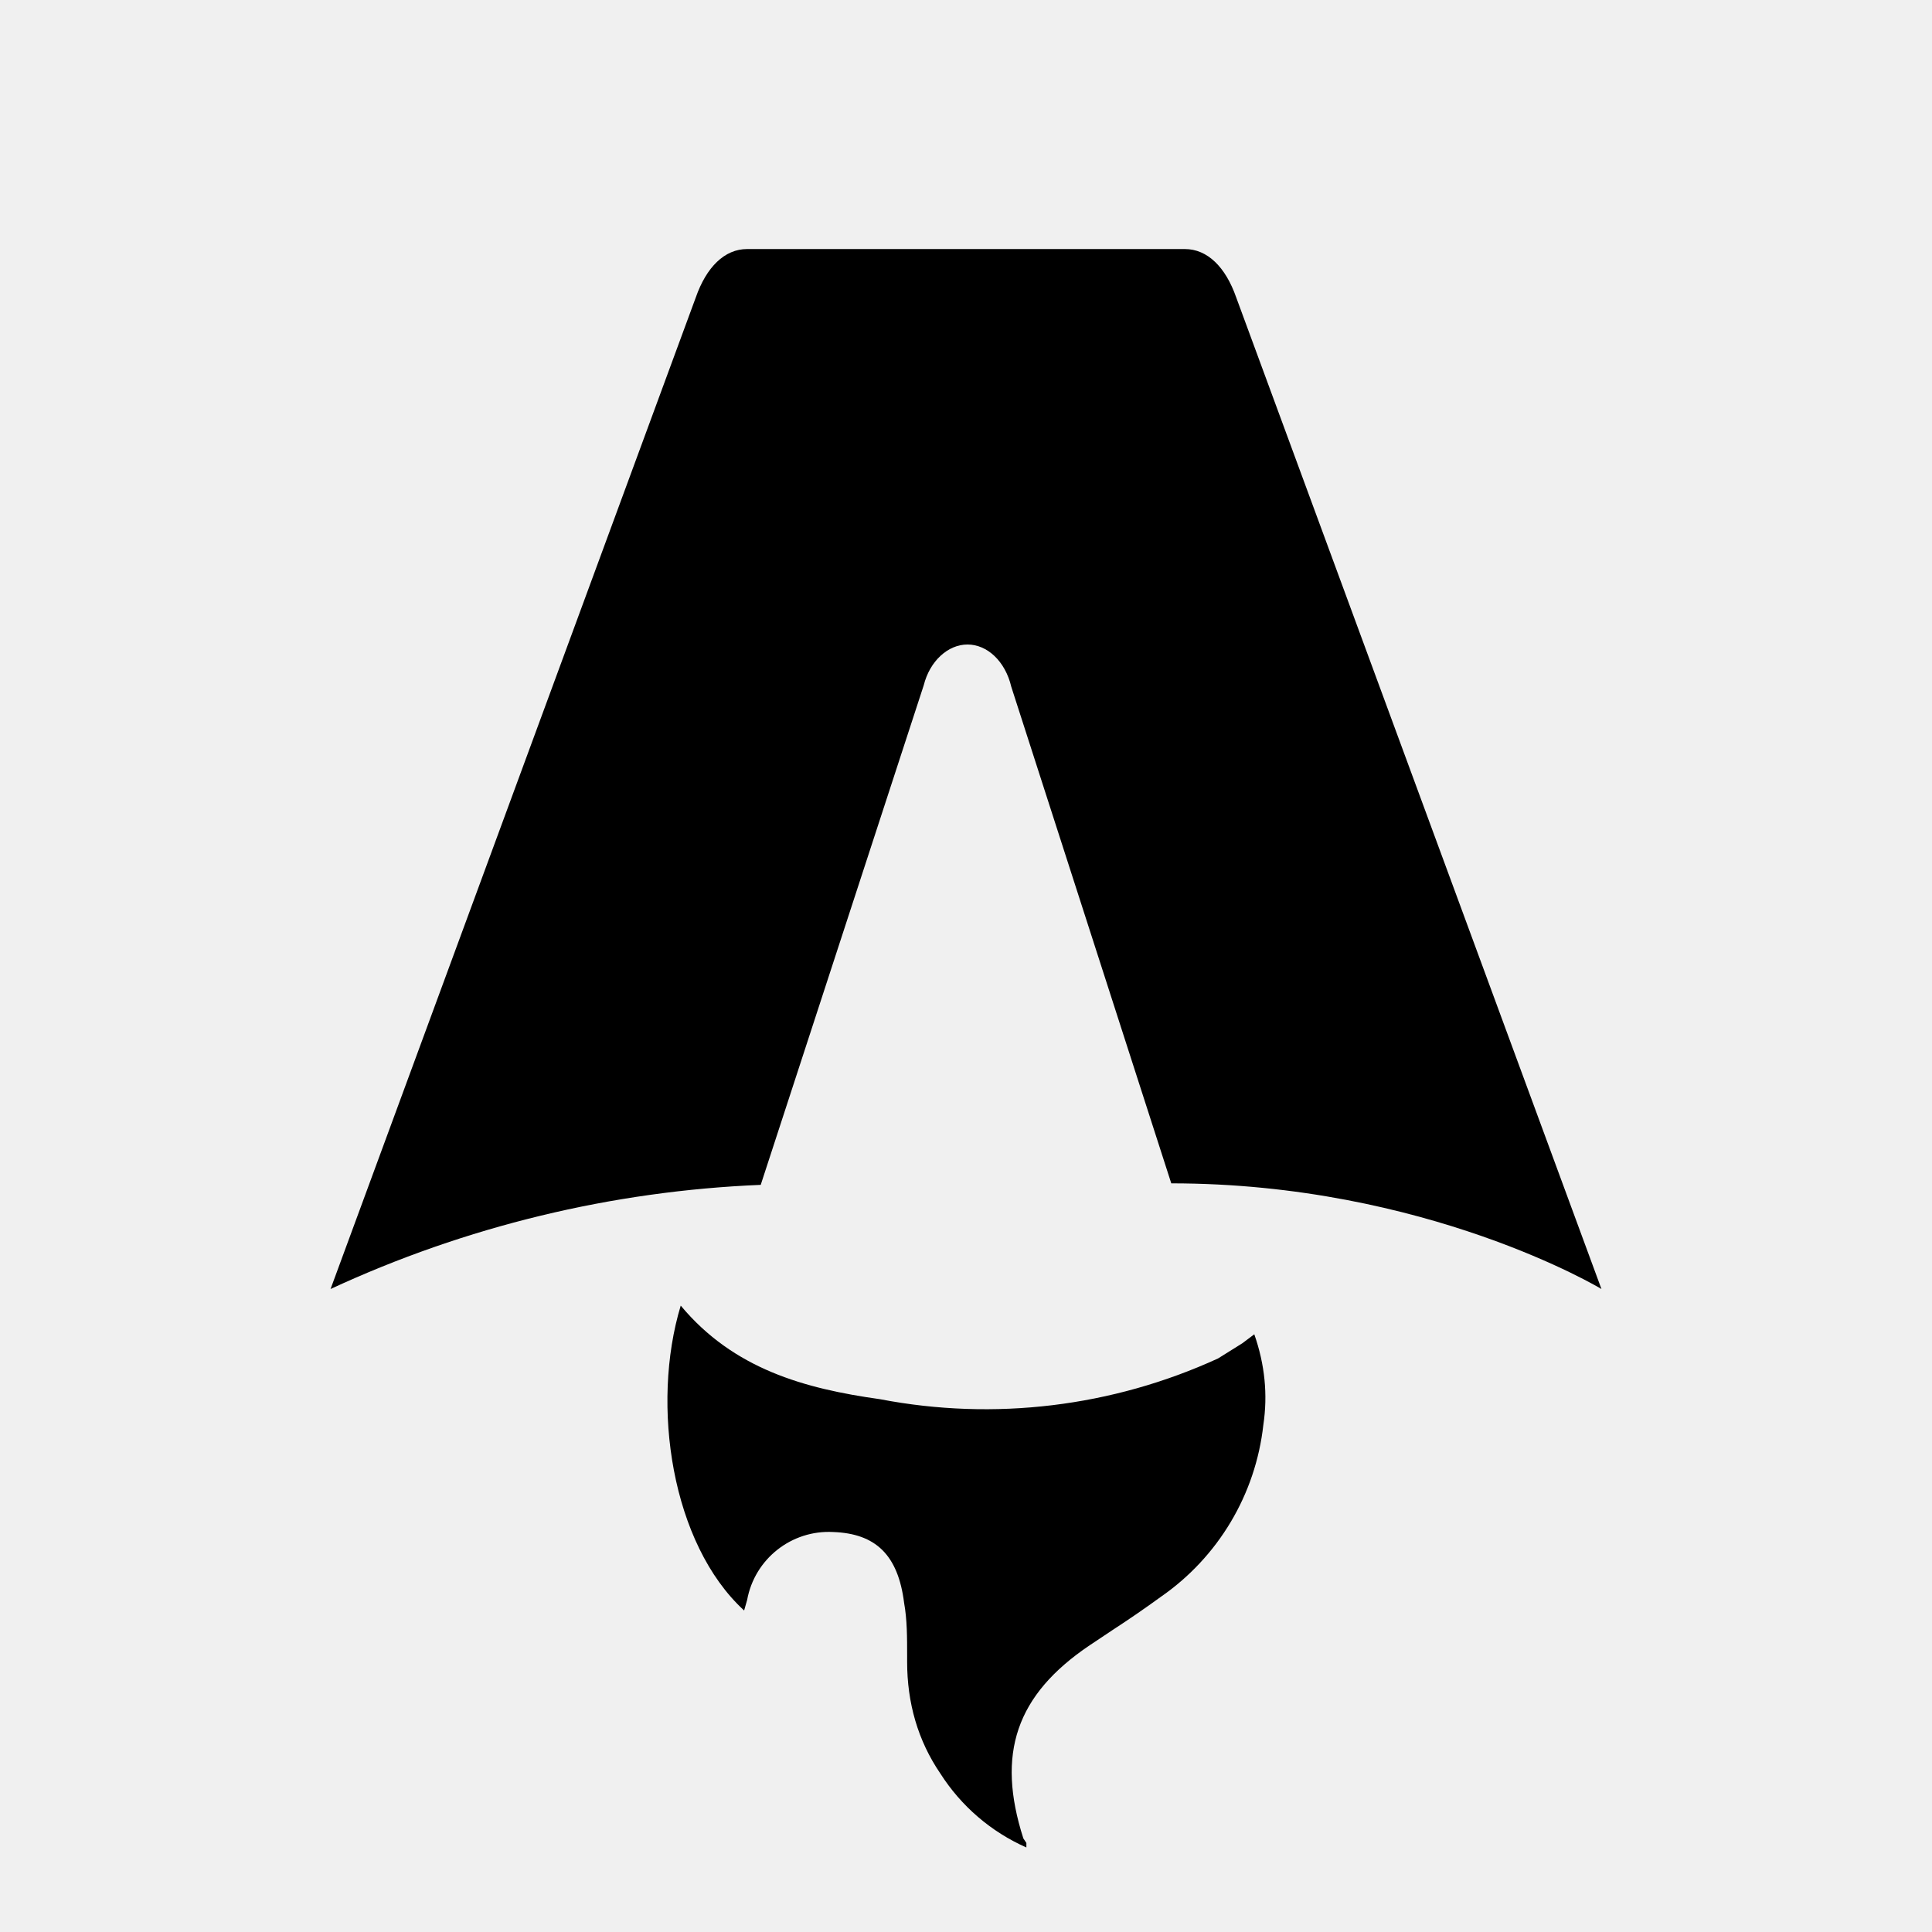
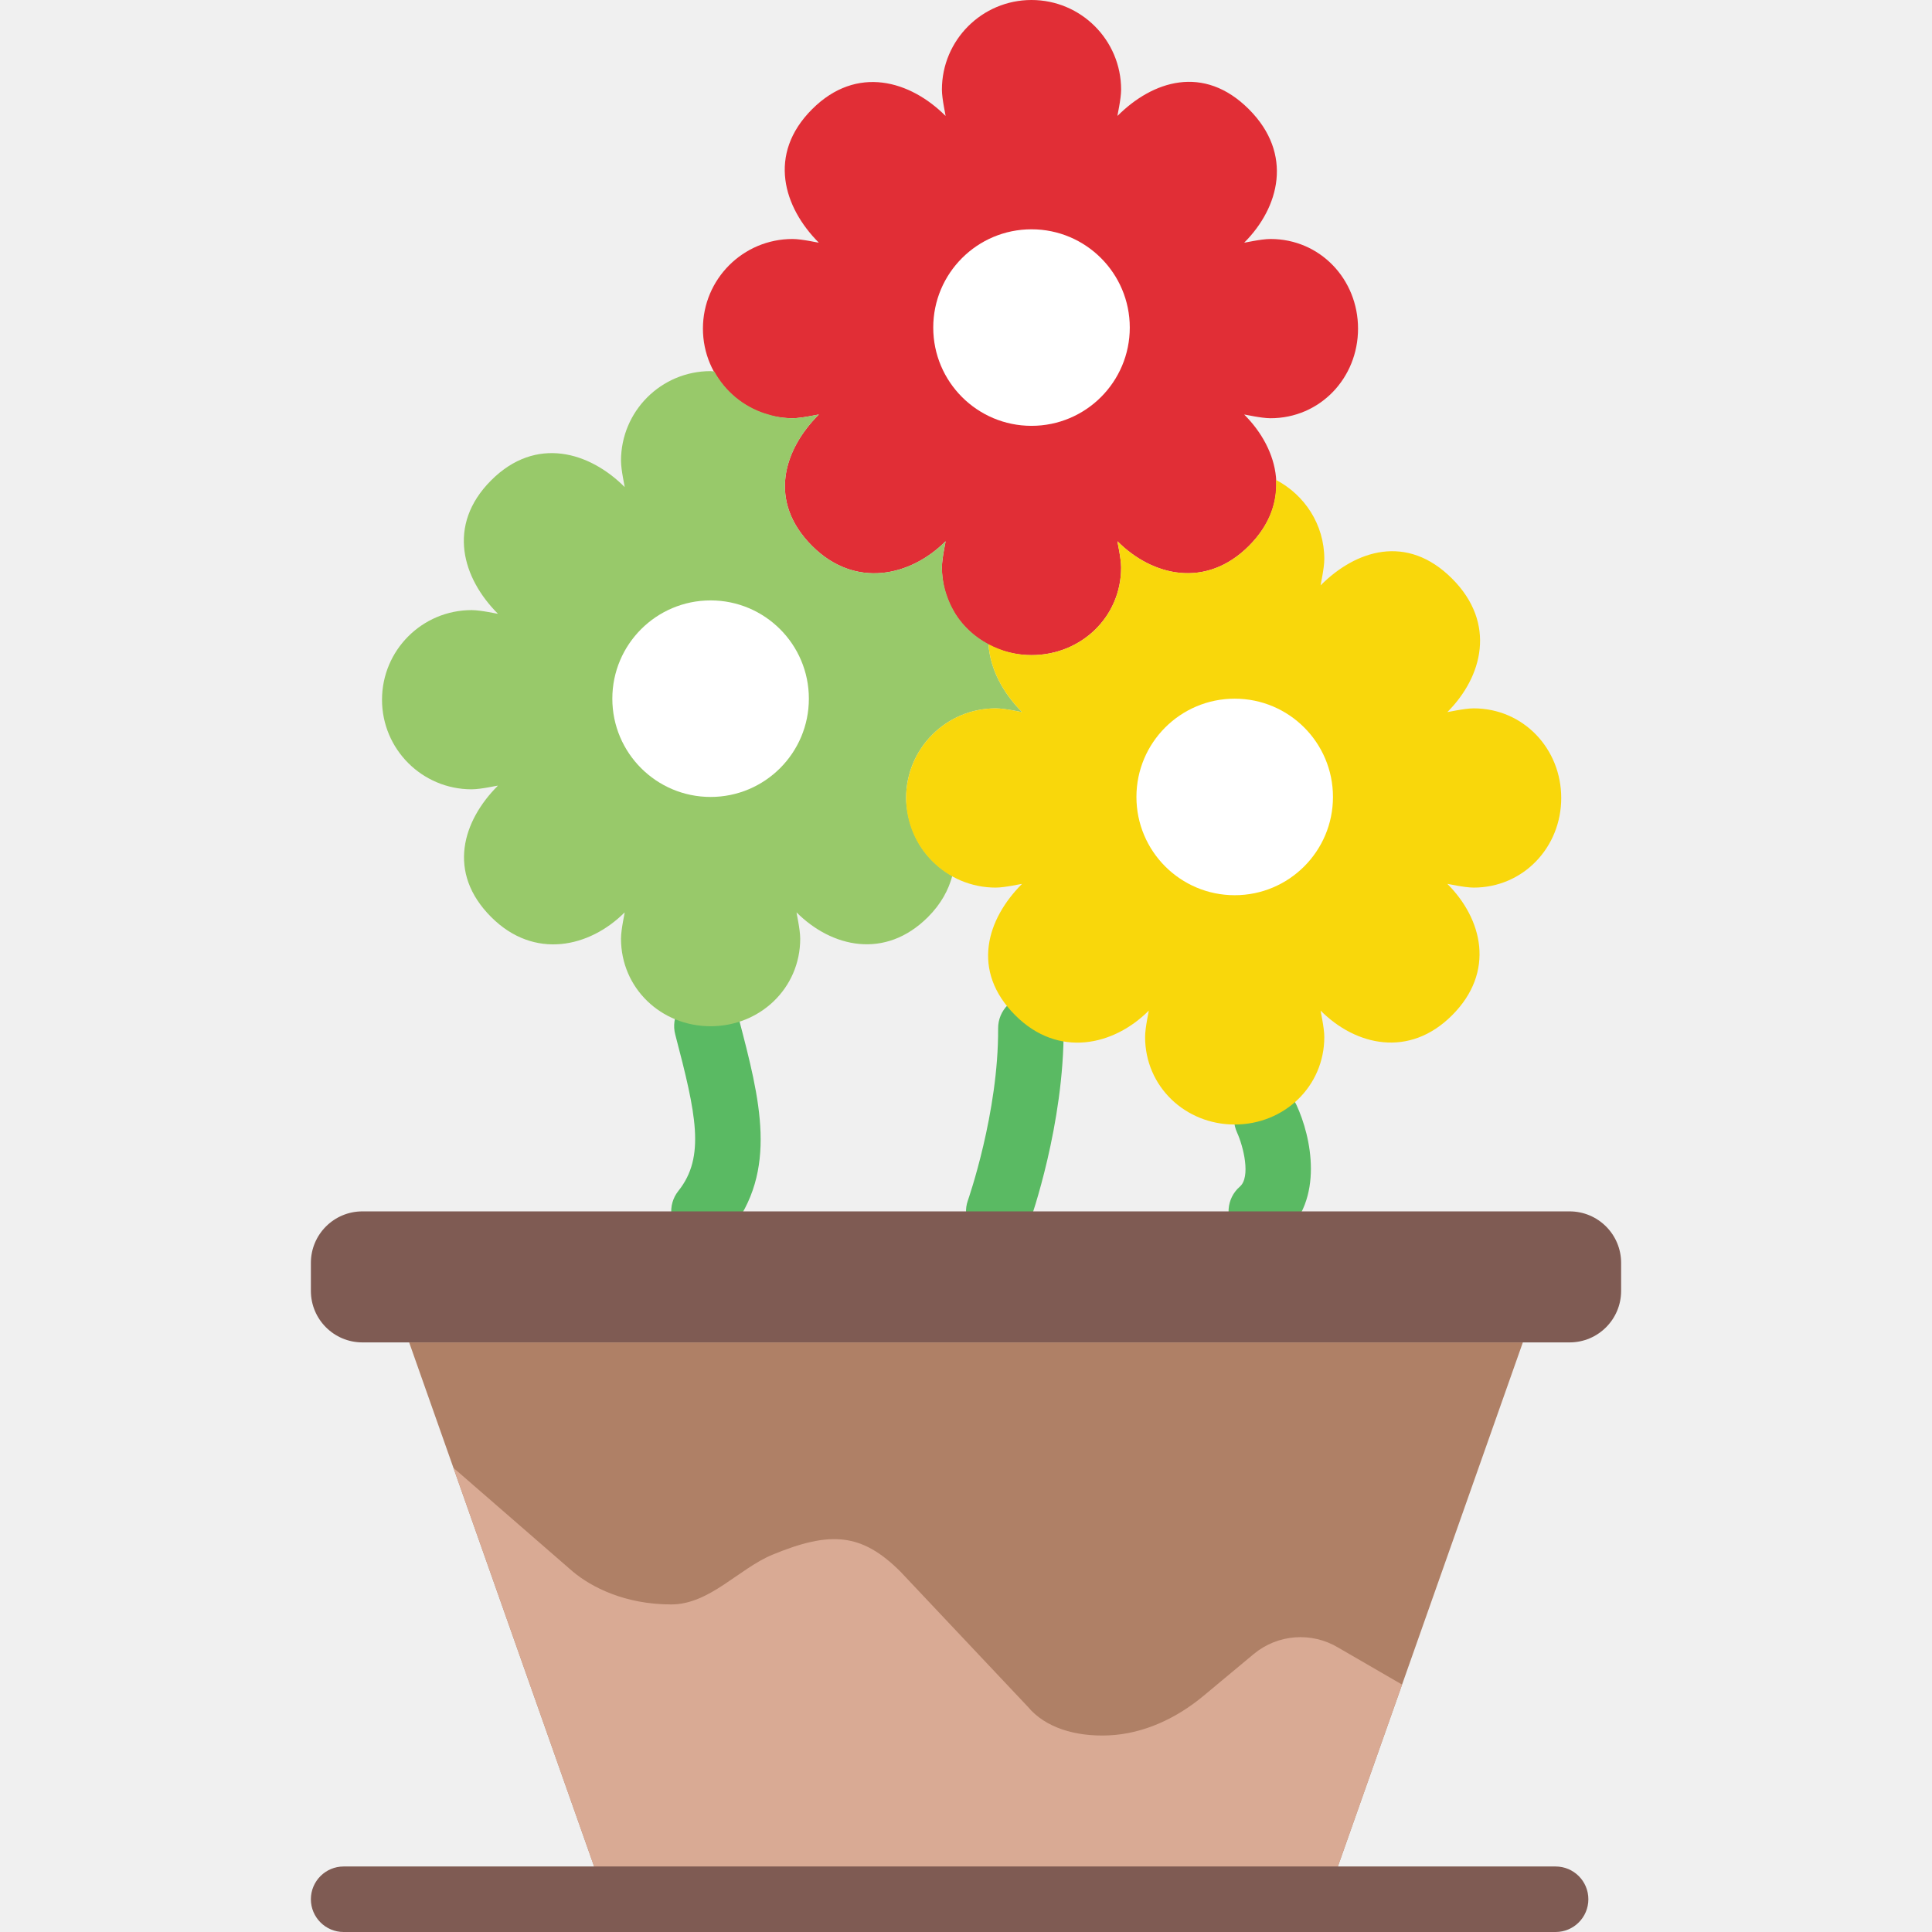
- <svg xmlns="http://www.w3.org/2000/svg" fill="none" viewBox="0 0 128 128">
-   <path d="M50.4 78.5a75.1 75.1 0 0 0-28.5 6.9l24.2-65.7c.7-2 1.9-3.2 3.4-3.2h29c1.5 0 2.7 1.2 3.4 3.2l24.2 65.7s-11.6-7-28.5-7L67 45.5c-.4-1.7-1.6-2.8-2.9-2.8-1.3 0-2.5 1.1-2.9 2.7L50.4 78.5Zm-1.1 28.2Zm-4.2-20.2c-2 6.6-.6 15.8 4.2 20.2a17.5 17.5 0 0 1 .2-.7 5.5 5.5 0 0 1 5.7-4.5c2.8.1 4.3 1.5 4.7 4.7.2 1.1.2 2.3.2 3.5v.4c0 2.7.7 5.2 2.2 7.4a13 13 0 0 0 5.7 4.9v-.3l-.2-.3c-1.8-5.6-.5-9.5 4.4-12.8l1.5-1a73 73 0 0 0 3.2-2.2 16 16 0 0 0 6.8-11.4c.3-2 .1-4-.6-6l-.8.6-1.6 1a37 37 0 0 1-22.4 2.7c-5-.7-9.7-2-13.2-6.2Z" />
-   <style>
-         path { fill: #000; }
-         @media (prefers-color-scheme: dark) {
-             path { fill: #FFF; }
-         }
-     </style>
+ <svg xmlns="http://www.w3.org/2000/svg" height="800px" width="800px" version="1.1" id="Layer_1" viewBox="0 0 511.841 511.841" xml:space="preserve">
+   <g>
+     <g>
+       <path style="fill:#5ABA63;" d="M186.493,329.604c-1.9,0-3.818-0.625-5.415-1.9c-3.74-2.994-4.348-8.452-1.354-12.201    c7.22-9.034,4.677-20.428-0.833-41.437c-1.224-4.643,1.553-9.381,6.187-10.604c4.634-1.241,9.372,1.562,10.596,6.196    c5.693,21.686,10.613,40.422-2.404,56.693C191.56,328.493,189.035,329.604,186.493,329.604" />
+       <path style="fill:#5ABA63;" d="M264.603,329.604c-0.963,0-1.944-0.165-2.907-0.503c-4.513-1.605-6.873-6.561-5.276-11.073    c0.078-0.234,8.149-23.266,8.01-45.568c-0.026-4.799,3.827-8.704,8.626-8.739h0.052c4.773,0,8.652,3.853,8.678,8.626    c0.156,25.435-8.635,50.436-9.016,51.486C271.511,327.391,268.17,329.604,264.603,329.604" />
+       <path style="fill:#5ABA63;" d="M334.162,329.604c-2.43,0-4.842-1.015-6.561-2.994c-3.141-3.619-2.751-9.103,0.868-12.236    c2.933-2.543,0.963-10.604-0.746-14.353c-1.979-4.348-0.078-9.494,4.261-11.49c4.322-1.996,9.459-0.139,11.481,4.191    c3.896,8.366,7.524,25.097-3.619,34.755C338.197,328.901,336.175,329.604,334.162,329.604" />
+     </g>
+     <path style="fill:#E12E36;" d="M336.587,63.314c-2.577,0-7.073,1.076-6.951,0.963c9.268-9.277,13.086-23.483,1.224-35.345   c-11.984-11.976-25.531-7.506-34.799,1.77c-0.121,0.113,0.955-4.382,0.955-6.96C297.016,10.631,286.385,0,273.273,0   c-13.112,0-23.734,10.631-23.734,23.743c0,2.577,1.076,7.073,0.955,6.96c-9.268-9.277-23.483-13.633-35.345-1.77   c-11.976,11.976-7.498,26.069,1.77,35.345c0.121,0.113-4.374-0.963-6.951-0.963c-13.112,0-23.743,10.631-23.743,23.743   s10.631,23.743,23.743,23.743c2.577,0,7.073-1.085,6.951-0.963c-9.268,9.268-13.633,22.936-1.77,34.799   c11.412,11.412,26.077,8.053,35.345-1.224c0.121-0.121-0.955,4.374-0.955,6.951c0,13.112,10.622,23.196,23.734,23.196   c13.112,0,23.743-10.084,23.743-23.196c0-2.577-1.076-7.073-0.955-6.951c9.268,9.277,23.439,12.583,34.799,1.224   c11.524-11.524,8.044-25.531-1.224-34.799c-0.121-0.121,4.374,0.963,6.951,0.963c13.112,0,23.196-10.631,23.196-23.743   S349.7,63.314,336.587,63.314" />
+     <path style="fill:#98C96A;" d="M243.594,223.733L243.594,223.733c-0.061-0.095-0.113-0.2-0.165-0.304   c-0.894-1.51-1.597-3.124-2.143-4.825v-0.009c-0.095-0.278-0.182-0.564-0.269-0.842c-0.234-0.868-0.451-1.744-0.59-2.647   c-0.217-1.206-0.373-2.43-0.373-3.697c0-13.112,10.631-23.743,23.743-23.743c2.577,0,7.073,1.076,6.951,0.955   c-4.955-4.955-8.435-11.307-8.869-17.963c-3.601-1.909-6.63-4.66-8.782-8.079c-0.121-0.191-0.208-0.391-0.33-0.59   c-0.816-1.397-1.484-2.89-1.996-4.46c-0.148-0.451-0.295-0.876-0.417-1.336c-0.486-1.866-0.816-3.792-0.816-5.823   c0-2.586,1.076-7.081,0.955-6.96c-9.268,9.277-23.934,12.635-35.345,1.224c-11.863-11.863-7.498-25.522,1.77-34.799   c0.121-0.121-4.374,0.963-6.951,0.963c-2.586,0-5.033-0.521-7.359-1.284l0,0l0,0c-2.872-0.937-5.476-2.395-7.749-4.287   c-0.009,0-0.017-0.009-0.026-0.017c-1.128-0.946-2.161-1.979-3.098-3.115v-0.009c-0.946-1.137-1.77-2.36-2.491-3.662   c-0.338-0.017-0.651-0.104-0.989-0.104c-13.112,0-23.734,10.631-23.734,23.743c0,2.577,1.076,7.073,0.955,6.951   c-9.268-9.268-23.474-13.633-35.345-1.77c-11.976,11.984-7.498,26.077,1.77,35.345c0.121,0.121-4.374-0.955-6.951-0.955   c-13.112,0-23.743,10.631-23.743,23.743c0,13.112,10.631,23.734,23.743,23.734c2.577,0,7.073-1.076,6.951-0.955   c-9.268,9.268-13.633,22.936-1.77,34.799c11.412,11.412,26.077,8.044,35.345-1.224c0.121-0.121-0.955,4.374-0.955,6.951   c0,13.112,10.622,23.196,23.734,23.196c13.112,0,23.743-10.084,23.743-23.196c0-2.577-1.076-7.073-0.955-6.951   c9.268,9.268,23.439,12.574,34.799,1.224c3.471-3.471,5.441-7.177,6.448-10.9C248.714,230.059,245.72,227.213,243.594,223.733" />
+     <path style="fill:#F9D70B;" d="M413.613,211.407c0-13.112-10.084-23.743-23.196-23.743c-2.577,0-7.073,1.085-6.951,0.963   c9.268-9.277,13.086-23.483,1.224-35.345c-11.984-11.976-25.531-7.506-34.799,1.77c-0.121,0.121,0.955-4.374,0.955-6.96   c0-9.147-5.233-16.991-12.809-20.957c0.356,5.875-1.649,11.967-7.177,17.503c-11.359,11.351-25.531,8.044-34.799-1.224   c-0.121-0.121,0.955,4.374,0.955,6.951c0,13.112-10.63,23.196-23.743,23.196c-4.148,0-8.001-1.102-11.394-2.907   c0.434,6.665,3.914,13.008,8.869,17.972c0.121,0.121-4.374-0.963-6.951-0.963c-13.112,0-23.743,10.631-23.743,23.743   c0,13.112,10.631,23.743,23.743,23.743c2.577,0,7.073-1.085,6.951-0.963c-9.268,9.277-13.633,22.936-1.77,34.799   c11.411,11.412,26.077,8.053,35.345-1.224c0.121-0.121-0.955,4.374-0.955,6.96c0,13.112,10.622,23.196,23.734,23.196   c13.112,0,23.743-10.084,23.743-23.196c0-2.586-1.076-7.081-0.955-6.96c9.268,9.277,23.439,12.583,34.799,1.224   c11.524-11.524,8.044-25.522-1.224-34.799c-0.121-0.121,4.374,0.963,6.951,0.963C403.529,235.149,413.613,224.519,413.613,211.407" />
+     <g>
+       <path style="fill:#FFFFFF;" d="M299.31,86.782c0-14.379-11.655-26.034-26.034-26.034c-14.379,0-26.034,11.655-26.034,26.034    c0,14.379,11.655,26.034,26.034,26.034C287.656,112.816,299.31,101.162,299.31,86.782" />
+       <path style="fill:#FFFFFF;" d="M214.292,185.099c0-14.379-11.655-26.034-26.034-26.034c-14.379,0-26.034,11.654-26.034,26.034    c0,14.379,11.655,26.034,26.034,26.034C202.638,211.133,214.292,199.479,214.292,185.099" />
+       <path style="fill:#FFFFFF;" d="M353.14,211.133c0-14.379-11.654-26.034-26.034-26.034s-26.034,11.654-26.034,26.034    s11.655,26.034,26.034,26.034S353.14,225.513,353.14,211.133" />
+     </g>
+     <path style="fill:#7F5B53;" d="M429.48,341.99c0,7.541-6.109,13.65-13.65,13.65H96.012c-7.541,0-13.65-6.109-13.65-13.65v-7.42   c0-7.532,6.109-13.642,13.65-13.642h319.818c7.541,0,13.65,6.109,13.65,13.642V341.99z" />
+     <polygon style="fill:#AF8066;" points="351.378,503.163 160.463,503.163 108.395,355.638 403.446,355.638  " />
+     <path style="fill:#D9AA94;" d="M371.449,446.295l-16.913-9.797c-7.09-4.252-16.089-3.558-22.433,1.736l-13.199,10.995   c-7.168,5.979-15.941,10.136-25.27,10.526c-8.852,0.373-16.792-2.135-21.278-7.532l-33.792-35.84   c-10.301-10.301-18.623-10.804-33.879-4.513c-8.964,3.697-16.662,13.191-26.867,13.191c-12.34,0-21.183-4.634-26.034-8.678   l-31.657-27.509l40.335,114.289h190.915L371.449,446.295z" />
+     <path style="fill:#7F5B53;" d="M412.124,511.841H91.039c-4.79,0-8.678-3.888-8.678-8.678s3.888-8.678,8.678-8.678h321.085   c4.79,0,8.678,3.888,8.678,8.678S416.914,511.841,412.124,511.841" />
+   </g>
</svg>
